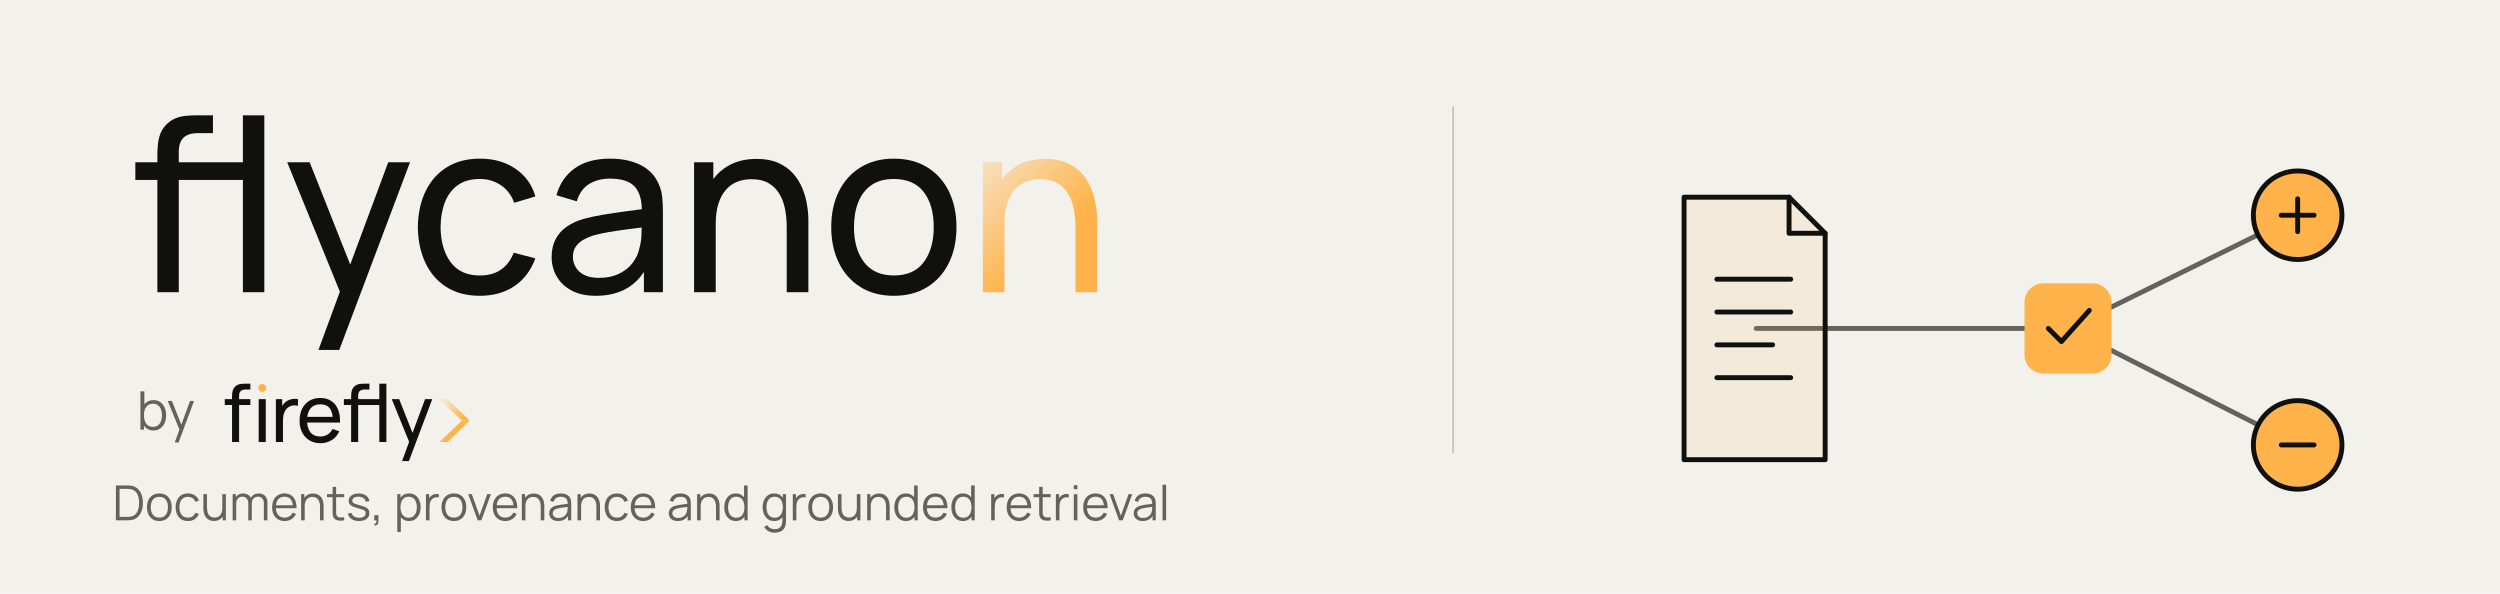
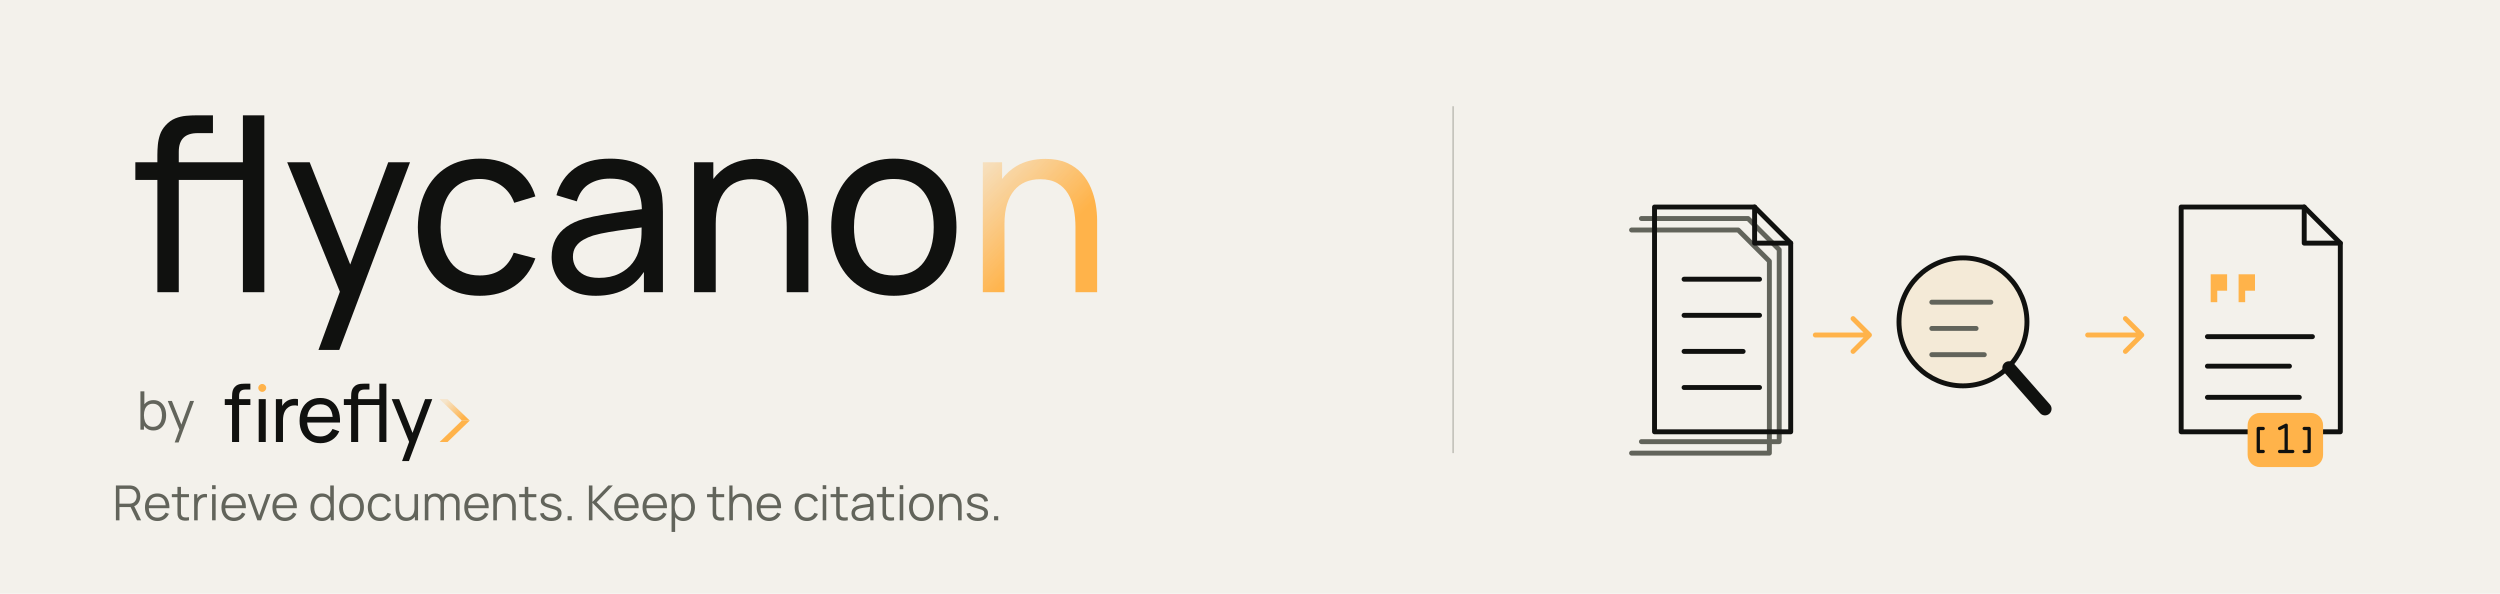
<svg xmlns="http://www.w3.org/2000/svg" width="1600" height="380" viewBox="0 0 1600 380" role="img">
  <rect width="1600" height="380" fill="#f3f1eb" />
  <svg x="60" y="44" width="680" height="266.2" viewBox="0 0 618.18 242">
    <g fill="#10110f" transform="translate(20 130) scale(0.07 -0.07)">
      <g transform="translate(0 0)">
        <path d="M243 0L243 933L60 933L60 1080L243 1080L243 1139Q243 1181 247 1224.5Q251 1268 265 1309.5Q279 1351 311 1386Q348 1427 392 1444.5Q436 1462 481.5 1466Q527 1470 568 1470L705 1470L705 1322L578 1322Q499 1322 460 1283.5Q421 1245 421 1167L421 1080L954 1080L954 1470L1132 1470L1132 0L954 0L954 933L421 933L421 0Z" />
      </g>
      <g transform="translate(1292 0)">
        <path d="M290 -480L468 4L30 1080L217 1080L554 230L870 1080L1051 1080L463 -480Z" />
      </g>
      <g transform="translate(2328 0)">
        <path d="M595 -30Q431 -30 316.5 43.5Q202 117 142 246Q82 375 80 540Q82 709 143.5 837.5Q205 966 320 1038Q435 1110 597 1110Q768 1110 891.5 1026Q1015 942 1057 796L881 743Q847 837 770.5 889Q694 941 595 941Q484 941 412 889.5Q340 838 305 747.5Q270 657 269 540Q271 360 352.5 249.5Q434 139 595 139Q701 139 771 187.5Q841 236 877 328L1057 281Q1001 130 882 50Q763 -30 595 -30Z" />
      </g>
      <g transform="translate(3440 0)">
        <path d="M447 -30Q326 -30 244.5 14.5Q163 59 121.5 132Q80 205 80 292Q80 377 112.5 439.5Q145 502 204 543.5Q263 585 345 609Q422 630 517.5 645.5Q613 661 711 674Q773 682 830 690Q827 813 773 875Q712 944 564 944Q466 944 392.5 899.5Q319 855 289 755L120 806Q159 948 271 1029Q383 1110 566 1110Q713 1110 818.5 1057.5Q924 1005 970 899Q993 849 999 790.5Q1005 732 1005 668L1005 0L847 0L847 168Q793 86 714 37Q604 -30 447 -30ZM474 119Q570 119 640.5 153.5Q711 188 754 244.5Q797 301 810 368Q825 418 827 480Q827 513 828 538Q773 531 719 524Q635 513 560 500.5Q485 488 425 471Q381 457 342.5 435Q304 413 280.5 378.5Q257 344 257 293Q257 249 279.5 209Q302 169 349.5 144Q397 119 474 119Z" />
      </g>
      <g transform="translate(4565 0)">
        <path d="M909 0L909 541Q909 618 895.5 689Q882 760 848.5 816.5Q815 873 758.5 906Q702 939 616 939Q549 939 494.5 916.5Q440 894 401 848Q362 802 340.5 732.5Q319 663 319 569L319 0L139 0L139 1080L299 1080L299 941Q348 1006 418 1048Q520 1108 659 1108Q764 1108 838 1075Q912 1042 961 987.5Q1010 933 1038 865.5Q1066 798 1077.5 728.5Q1089 659 1089 597L1089 0Z" />
      </g>
      <g transform="translate(5764 0)">
        <path d="M600 -30Q439 -30 322.5 43Q206 116 143 245Q80 374 80 541Q80 711 144 839Q208 967 325 1038.5Q442 1110 600 1110Q762 1110 879 1037.5Q996 965 1058.5 836.5Q1121 708 1121 541Q1121 372 1058 243.5Q995 115 878 42.5Q761 -30 600 -30ZM600 139Q768 139 850 251Q932 363 932 541Q932 724 849 832.5Q766 941 600 941Q487 941 414 890Q341 839 305 749Q269 659 269 541Q269 359 353 249Q437 139 600 139Z" />
      </g>
      <g transform="translate(6965 0)">
        <defs>
          <linearGradient id="terminal-flycanon" gradientUnits="userSpaceOnUse" x1="30" y1="1080" x2="860" y2="230">
            <stop offset="0" stop-color="#ffb34a" stop-opacity="0.2" />
            <stop offset="0.8" stop-color="#ffb34a" stop-opacity="1" />
          </linearGradient>
        </defs>
        <path d="M909 0L909 541Q909 618 895.5 689Q882 760 848.5 816.5Q815 873 758.5 906Q702 939 616 939Q549 939 494.5 916.5Q440 894 401 848Q362 802 340.5 732.5Q319 663 319 569L319 0L139 0L139 1080L299 1080L299 941Q348 1006 418 1048Q520 1108 659 1108Q764 1108 838 1075Q912 1042 961 987.5Q1010 933 1038 865.5Q1066 798 1077.5 728.5Q1089 659 1089 597L1089 0Z" fill="url(#terminal-flycanon)" data-product-terminal="trail-n" />
      </g>
    </g>
    <g fill="#62645b" transform="translate(25 210) scale(0.0155 -0.0155)">
      <path d="M625 -30Q476 -30 373 46Q314 89 271 150L271 0L139 0L139 1440L287 1440L287 953Q325 1001 375 1036Q479 1110 631 1110Q779 1110 885 1035Q991 960 1047.5 831Q1104 702 1104 541Q1104 379 1047 250Q990 121 883 45.5Q776 -30 625 -30ZM610 107Q723 107 798 164Q873 221 910.5 319.5Q948 418 948 541Q948 663 911 761Q874 859 798.5 916Q723 973 607 973Q494 973 419.5 918Q345 863 308 765.5Q271 668 271 541Q271 416 308 317.5Q345 219 420 163Q495 107 610 107Z" transform="translate(0 0)" />
      <path d="M294 -480L472 3L33 1080L189 1080L544 192L871 1080L1021 1080L441 -480Z" transform="translate(1131 0)" />
    </g>
    <svg x="76" y="183" width="143" height="45.48" viewBox="5 -148 619.4 197">
      <defs>
        <linearGradient id="firefly-trail" gradientUnits="userSpaceOnUse" x1="567.4" y1="-108" x2="623.4" y2="-54">
          <stop offset="0" stop-color="#ffb34a" stop-opacity="0.2" />
          <stop offset="0.8" stop-color="#ffb34a" stop-opacity="1" />
        </linearGradient>
      </defs>
      <path d="M24.3 0L24.3 -93.3L6 -93.3L6 -108L24.3 -108L24.3 -113.9Q24.3 -118.1 24.7 -122.45Q25.1 -126.8 26.5 -130.95Q27.9 -135.1 31.1 -138.6Q34.8 -142.7 39.2 -144.45Q43.6 -146.2 48.15 -146.6Q52.7 -147 56.8 -147L70.5 -147L70.5 -132.2L57.8 -132.2Q49.9 -132.2 46 -128.35Q42.1 -124.5 42.1 -116.7L42.1 -108L70.5 -108L70.5 -93.3L42.1 -93.3L42.1 0ZM91.5 0L91.5 -108L109.3 -108L109.3 0ZM134.8 0L134.8 -108L150.7 -108L150.7 -90.8Q151.8 -92.7 153.1 -94.5Q156.1 -98.7 159.9 -101.4Q164.1 -104.8 169.4 -106.6Q174.7 -108.4 180.2 -108.75Q185.7 -109.1 190.5 -108L190.5 -91.3Q184.9 -92.8 178.2 -92.1Q171.5 -91.4 165.8 -87.2Q160.6 -83.5 157.75 -78.2Q154.9 -72.9 153.8 -66.75Q152.7 -60.6 152.7 -54.2L152.7 0ZM247.3 3Q231.4 3 219.55 -4.05Q207.7 -11.1 201.1 -23.75Q194.5 -36.4 194.5 -53.3Q194.5 -71 201 -83.95Q207.5 -96.9 219.15 -103.95Q230.8 -111 246.5 -111Q262.8 -111 274.25 -103.5Q285.7 -96 291.45 -82.1Q297.2 -68.2 296.4 -49L213.6 -49Q214.6 -33.5 222 -24.4Q230.6 -13.9 246.5 -13.9Q257.2 -13.9 265.1 -18.8Q273 -23.7 277.5 -32.9L294.6 -27Q288.3 -12.7 275.65 -4.85Q263 3 247.3 3ZM277.9 -63.3Q276.5 -77.4 270.3 -85.2Q262.5 -95 247.1 -95Q230.6 -95 222 -84.4Q215.5 -76.4 213.9 -63.3ZM324.4 0L324.4 -93.3L306.1 -93.3L306.1 -108L324.4 -108L324.4 -113.9Q324.4 -118.1 324.8 -122.45Q325.2 -126.8 326.6 -130.95Q328 -135.1 331.2 -138.6Q334.9 -142.7 339.3 -144.45Q343.7 -146.2 348.25 -146.6Q352.8 -147 356.9 -147L370.6 -147L370.6 -132.2L357.9 -132.2Q350 -132.2 346.1 -128.35Q342.2 -124.5 342.2 -116.7L342.2 -108L395.5 -108L395.5 -147L413.3 -147L413.3 0L395.5 0L395.5 -93.3L342.2 -93.3L342.2 0ZM452.8 48L470.6 -0.4L426.8 -108L445.5 -108L479.2 -23L510.8 -108L528.9 -108L470.1 48Z" fill="#10110f" />
      <circle cx="100.4" cy="-136.3" r="9.97" fill="#ffb34a" />
      <path d="M567.4 -108L623.4 -54L603.4 -54L547.4 -108Z" fill="url(#firefly-trail)" />
      <path d="M623.4 -54L567.4 0L547.4 0L603.4 -54Z" fill="#ffb34a" />
    </svg>
  </svg>
  <g fill="#62645b" transform="translate(72 333) scale(0.0155 -0.0155)">
-     <path d="M140 0L140 1440L577 1440Q600 1440 655.5 1439Q711 1438 762 1431Q926 1408 1036 1309Q1146 1210 1201 1057Q1256 904 1256 720Q1256 536 1201 383Q1146 230 1036 131Q926 32 762 9Q712 3 655 1.5Q598 0 577 0ZM292 141L577 141Q618 141 665.5 143.5Q713 146 747 153Q873 175 950.5 255Q1028 335 1064 455.5Q1100 576 1100 720Q1100 865 1064 986Q1028 1107 950 1186Q872 1265 747 1287Q713 1294 664.5 1296.5Q616 1299 577 1299L292 1299Z" transform="translate(0 0)" />
-     <path d="M591 -30Q430 -30 316 43Q202 116 141 245Q80 374 80 541Q80 711 142 839Q204 967 318.5 1038.5Q433 1110 591 1110Q753 1110 867.5 1037.5Q982 965 1042.5 836.5Q1103 708 1103 541Q1103 371 1042 242.5Q981 114 866 42Q751 -30 591 -30ZM591 111Q771 111 859 230.5Q947 350 947 541Q947 737 858.5 853Q770 969 591 969Q470 969 391.5 914.5Q313 860 274.5 763.5Q236 667 236 541Q236 346 326 228.5Q416 111 591 111Z" transform="translate(1343 0)" />
-     <path d="M588 -30Q425 -30 312 43Q199 116 140.5 244.5Q82 373 80 540Q82 710 142 838.5Q202 967 315 1038.5Q428 1110 589 1110Q753 1110 874.5 1030Q996 950 1041 811L897 765Q859 862 776.5 915.5Q694 969 588 969Q469 969 391 914.5Q313 860 275 763Q237 666 236 540Q238 346 326 228.5Q414 111 588 111Q698 111 775.5 161.5Q853 212 893 309L1041 265Q981 121 865 45.5Q749 -30 588 -30Z" transform="translate(2526 0)" />
-     <path d="M553 -27Q456 -27 383.5 3Q311 33 260.5 84Q210 135 179 200.5Q148 266 134 339.5Q120 413 120 486L120 1080L268 1080L268 529Q268 440 285 364Q302 288 339.5 231.5Q377 175 436.5 144Q496 113 581 113Q659 113 718.5 140Q778 167 818.5 217.5Q859 268 880 340.5Q901 413 901 504L901 1080L1048 1080L1048 0L916 0L916 150Q864 75 787 31Q685 -27 553 -27Z" transform="translate(3633 0)" />
-     <path d="M1428 0L1429 709Q1429 834 1359.5 905.5Q1290 977 1183 977Q1122 977 1064 949Q1006 921 968.5 859Q931 797 931 697L931 697L930 0L785 0L786 699Q786 828 717.5 902.5Q649 977 537 977Q425 977 356 900.5Q287 824 287 697L287 0L139 0L139 1080L271 1080L271 966Q315 1024 382 1062Q467 1109 575 1109Q678 1109 758.5 1065Q839 1021 885 937Q888 932 890 927Q939 1012 1024 1061Q1109 1109 1217 1109Q1380 1109 1478 1008.5Q1576 908 1576 737L1575 0Z" transform="translate(4821 0)" />
-     <path d="M597 -30Q439 -30 323.5 40Q208 110 144 237Q80 364 80 535Q80 712 143 841Q206 970 320.5 1040Q435 1110 591 1110Q751 1110 864 1036.5Q977 963 1035 826Q1093 689 1088 499L237 499Q246 324 329 224Q421 111 591 111Q707 111 793.5 164.5Q880 218 930 319L1067 266Q1003 125 878.5 47.5Q754 -30 597 -30ZM934 622Q919 780 848 868Q761 975 595 975Q421 975 329 862Q255 772 240 622Z" transform="translate(6510 0)" />
-     <path d="M920 0L920 551Q920 641 903 716.5Q886 792 848.5 848.5Q811 905 751.5 936Q692 967 607 967Q529 967 469.5 940Q410 913 369.5 862.5Q329 812 308 740Q287 668 287 576L287 0L139 0L139 1080L272 1080L272 930Q324 1005 401 1049Q503 1107 635 1107Q732 1107 804.5 1077Q877 1047 927.5 996Q978 945 1009 879.5Q1040 814 1054 740.5Q1068 667 1068 594L1068 0Z" transform="translate(7649 0)" />
-     <path d="M728 0Q637 -19 548.5 -15Q460 -11 390.5 23Q321 57 285 129Q256 189 253.5 250.5Q251 312 251 391L251 954L20 954L20 1080L251 1080L251 1380L397 1380L397 1080L728 1080L728 954L397 954L397 397Q397 329 398.5 283.5Q400 238 419 203Q455 136 533.5 123Q612 110 728 129Z" transform="translate(8837 0)" />
-     <path d="M543 -29Q353 -29 230.5 53Q108 135 80 281L230 306Q254 214 339.5 159.5Q425 105 551 105Q674 105 745 156.5Q816 208 816 297Q816 347 793.5 378.5Q771 410 702 437Q633 464 496 501Q349 541 266 581Q183 621 148 673.5Q113 726 113 802Q113 894 165 963.5Q217 1033 309 1071.5Q401 1110 523 1110Q645 1110 741.5 1070.5Q838 1031 897 960Q956 889 967 795L817 768Q802 863 722.5 918.5Q643 974 521 976Q406 979 334 932.5Q262 886 262 809Q262 766 288 735.5Q314 705 382.5 678Q451 651 578 619Q727 581 812 539Q897 497 933 440Q969 383 969 299Q969 146 855.5 58.5Q742 -29 543 -29Z" transform="translate(9638 0)" />
-     <path d="M120 -209L129 -136Q169 -139 187 -120Q205 -101 209 -69Q213 -37 211 0L120 0L120 211L291 211L291 -40Q291 -132 244.5 -178Q198 -224 120 -209Z" transform="translate(10688 0)" />
-     <path d="" transform="translate(11219 0)" />
-     <path d="M625 -30Q476 -30 373 46Q324 81 287 129L287 -480L139 -480L139 1080L271 1080L271 931Q314 993 375 1036Q479 1110 631 1110Q779 1110 885 1035Q991 960 1047.5 831Q1104 702 1104 541Q1104 379 1047 250Q990 121 883 45.5Q776 -30 625 -30ZM610 107Q723 107 798 164Q873 221 910.5 319.5Q948 418 948 541Q948 663 911 761Q874 859 798.5 916Q723 973 607 973Q494 973 419.5 918Q345 863 308 765.5Q271 668 271 541Q271 416 308 317.5Q345 219 420 163Q495 107 610 107Z" transform="translate(11619 0)" />
-     <path d="M140 0L140 1080L272 1080L272 910Q282 927 293 943Q322 983 356 1009Q398 1046 454 1065.5Q510 1085 567 1088.5Q624 1092 671 1080L671 942Q612 957 542 949Q472 941 413 893Q359 851 332 792.5Q305 734 296 668.5Q287 603 287 539L287 0Z" transform="translate(12803 0)" />
-     <path d="M591 -30Q430 -30 316 43Q202 116 141 245Q80 374 80 541Q80 711 142 839Q204 967 318.5 1038.5Q433 1110 591 1110Q753 1110 867.5 1037.5Q982 965 1042.5 836.5Q1103 708 1103 541Q1103 371 1042 242.5Q981 114 866 42Q751 -30 591 -30ZM591 111Q771 111 859 230.5Q947 350 947 541Q947 737 858.5 853Q770 969 591 969Q470 969 391.5 914.5Q313 860 274.5 763.5Q236 667 236 541Q236 346 326 228.5Q416 111 591 111Z" transform="translate(13504 0)" />
-     <path d="M432 0L40 1080L189 1080L508 192L825 1080L976 1080L584 0Z" transform="translate(14647 0)" />
-     <path d="M597 -30Q439 -30 323.5 40Q208 110 144 237Q80 364 80 535Q80 712 143 841Q206 970 320.5 1040Q435 1110 591 1110Q751 1110 864 1036.5Q977 963 1035 826Q1093 689 1088 499L237 499Q246 324 329 224Q421 111 591 111Q707 111 793.5 164.5Q880 218 930 319L1067 266Q1003 125 878.5 47.5Q754 -30 597 -30ZM934 622Q919 780 848 868Q761 975 595 975Q421 975 329 862Q255 772 240 622Z" transform="translate(15623 0)" />
-     <path d="M920 0L920 551Q920 641 903 716.5Q886 792 848.5 848.5Q811 905 751.5 936Q692 967 607 967Q529 967 469.5 940Q410 913 369.5 862.5Q329 812 308 740Q287 668 287 576L287 0L139 0L139 1080L272 1080L272 930Q324 1005 401 1049Q503 1107 635 1107Q732 1107 804.5 1077Q877 1047 927.5 996Q978 945 1009 879.5Q1040 814 1054 740.5Q1068 667 1068 594L1068 0Z" transform="translate(16762 0)" />
-     <path d="M449 -30Q327 -30 244.5 14Q162 58 121 131Q80 204 80 290Q80 378 115.5 440.5Q151 503 212.5 543Q274 583 355 604Q437 624 536.5 639.5Q636 655 732 667Q794 674 847 681Q845 823 785 894Q720 971 559 971Q448 971 371.5 921Q295 871 264 763L121 805Q158 950 270 1030Q382 1110 561 1110Q709 1110 812.5 1054.5Q916 999 959 894Q979 847 985 789Q991 731 991 671L991 0L860 0L860 178Q809 94 727 43Q611 -30 449 -30ZM466 97Q569 97 646 134Q723 171 770 235.5Q817 300 831 381Q843 433 844 496Q845 529 845 553Q794 546 739 540Q651 530 566.5 517Q482 504 414 486Q368 473 325 449.5Q282 426 254.5 387Q227 348 227 290Q227 243 250.5 199Q274 155 326.5 126Q379 97 466 97Z" transform="translate(17950 0)" />
-     <path d="M920 0L920 551Q920 641 903 716.5Q886 792 848.5 848.5Q811 905 751.5 936Q692 967 607 967Q529 967 469.5 940Q410 913 369.5 862.5Q329 812 308 740Q287 668 287 576L287 0L139 0L139 1080L272 1080L272 930Q324 1005 401 1049Q503 1107 635 1107Q732 1107 804.5 1077Q877 1047 927.5 996Q978 945 1009 879.5Q1040 814 1054 740.5Q1068 667 1068 594L1068 0Z" transform="translate(19061 0)" />
-     <path d="M588 -30Q425 -30 312 43Q199 116 140.5 244.5Q82 373 80 540Q82 710 142 838.5Q202 967 315 1038.5Q428 1110 589 1110Q753 1110 874.5 1030Q996 950 1041 811L897 765Q859 862 776.5 915.5Q694 969 588 969Q469 969 391 914.5Q313 860 275 763Q237 666 236 540Q238 346 326 228.5Q414 111 588 111Q698 111 775.5 161.5Q853 212 893 309L1041 265Q981 121 865 45.5Q749 -30 588 -30Z" transform="translate(20242 0)" />
-     <path d="M597 -30Q439 -30 323.5 40Q208 110 144 237Q80 364 80 535Q80 712 143 841Q206 970 320.5 1040Q435 1110 591 1110Q751 1110 864 1036.5Q977 963 1035 826Q1093 689 1088 499L237 499Q246 324 329 224Q421 111 591 111Q707 111 793.5 164.5Q880 218 930 319L1067 266Q1003 125 878.5 47.5Q754 -30 597 -30ZM934 622Q919 780 848 868Q761 975 595 975Q421 975 329 862Q255 772 240 622Z" transform="translate(21319 0)" />
-     <path d="" transform="translate(22488 0)" />
-     <path d="M449 -30Q327 -30 244.5 14Q162 58 121 131Q80 204 80 290Q80 378 115.5 440.5Q151 503 212.5 543Q274 583 355 604Q437 624 536.5 639.5Q636 655 732 667Q794 674 847 681Q845 823 785 894Q720 971 559 971Q448 971 371.5 921Q295 871 264 763L121 805Q158 950 270 1030Q382 1110 561 1110Q709 1110 812.5 1054.5Q916 999 959 894Q979 847 985 789Q991 731 991 671L991 0L860 0L860 178Q809 94 727 43Q611 -30 449 -30ZM466 97Q569 97 646 134Q723 171 770 235.5Q817 300 831 381Q843 433 844 496Q845 529 845 553Q794 546 739 540Q651 530 566.5 517Q482 504 414 486Q368 473 325 449.5Q282 426 254.5 387Q227 348 227 290Q227 243 250.5 199Q274 155 326.5 126Q379 97 466 97Z" transform="translate(22888 0)" />
-     <path d="M920 0L920 551Q920 641 903 716.5Q886 792 848.5 848.5Q811 905 751.5 936Q692 967 607 967Q529 967 469.5 940Q410 913 369.5 862.5Q329 812 308 740Q287 668 287 576L287 0L139 0L139 1080L272 1080L272 930Q324 1005 401 1049Q503 1107 635 1107Q732 1107 804.5 1077Q877 1047 927.5 996Q978 945 1009 879.5Q1040 814 1054 740.5Q1068 667 1068 594L1068 0Z" transform="translate(23999 0)" />
-     <path d="M559 -30Q408 -30 301 45.5Q194 121 137 250Q80 379 80 541Q80 702 136.5 831Q193 960 299 1035Q405 1110 553 1110Q705 1110 809 1036Q859 1001 897 953L897 1440L1045 1440L1045 0L913 0L913 150Q870 89 811 46Q708 -30 559 -30ZM574 107Q689 107 764 163Q839 219 876 317.5Q913 416 913 541Q913 668 876 765.5Q839 863 764.5 918Q690 973 577 973Q461 973 385 916Q309 859 272.5 761Q236 663 236 541Q236 418 273.5 319.5Q311 221 386 164Q461 107 574 107Z" transform="translate(25180 0)" />
-     <path d="" transform="translate(26365 0)" />
-     <path d="M569 -510Q486 -510 405.5 -485.5Q325 -461 257 -408.5Q189 -356 143 -272L276 -198Q321 -288 402.5 -327.5Q484 -367 569 -367Q686 -367 758.5 -323.5Q831 -280 864 -195Q897 -110 896 17L896 127Q859 81 811 46Q708 -30 559 -30Q408 -30 301 45.5Q194 121 137 250Q80 379 80 541Q80 702 136.5 831Q193 960 299 1035Q405 1110 553 1110Q705 1110 809 1036Q870 993 913 931L913 1080L1044 1080L1044 15Q1044 -31 1041.5 -73.5Q1039 -116 1032 -157Q1013 -278 953.5 -356Q894 -434 797.5 -472Q701 -510 569 -510ZM574 107Q689 107 764 163Q839 219 876 317.5Q913 416 913 541Q913 668 876 765.5Q839 863 764.5 918Q690 973 577 973Q461 973 385 916Q309 859 272.5 761Q236 663 236 541Q236 418 273.5 319.5Q311 221 386 164Q461 107 574 107Z" transform="translate(26765 0)" />
-     <path d="M140 0L140 1080L272 1080L272 910Q282 927 293 943Q322 983 356 1009Q398 1046 454 1065.5Q510 1085 567 1088.5Q624 1092 671 1080L671 942Q612 957 542 949Q472 941 413 893Q359 851 332 792.5Q305 734 296 668.5Q287 603 287 539L287 0Z" transform="translate(27949 0)" />
-     <path d="M591 -30Q430 -30 316 43Q202 116 141 245Q80 374 80 541Q80 711 142 839Q204 967 318.5 1038.5Q433 1110 591 1110Q753 1110 867.5 1037.5Q982 965 1042.5 836.5Q1103 708 1103 541Q1103 371 1042 242.5Q981 114 866 42Q751 -30 591 -30ZM591 111Q771 111 859 230.5Q947 350 947 541Q947 737 858.5 853Q770 969 591 969Q470 969 391.5 914.5Q313 860 274.5 763.5Q236 667 236 541Q236 346 326 228.5Q416 111 591 111Z" transform="translate(28650 0)" />
-     <path d="M553 -27Q456 -27 383.5 3Q311 33 260.5 84Q210 135 179 200.5Q148 266 134 339.5Q120 413 120 486L120 1080L268 1080L268 529Q268 440 285 364Q302 288 339.5 231.5Q377 175 436.5 144Q496 113 581 113Q659 113 718.5 140Q778 167 818.5 217.5Q859 268 880 340.5Q901 413 901 504L901 1080L1048 1080L1048 0L916 0L916 150Q864 75 787 31Q685 -27 553 -27Z" transform="translate(29833 0)" />
-     <path d="M920 0L920 551Q920 641 903 716.5Q886 792 848.5 848.5Q811 905 751.5 936Q692 967 607 967Q529 967 469.5 940Q410 913 369.5 862.5Q329 812 308 740Q287 668 287 576L287 0L139 0L139 1080L272 1080L272 930Q324 1005 401 1049Q503 1107 635 1107Q732 1107 804.5 1077Q877 1047 927.5 996Q978 945 1009 879.5Q1040 814 1054 740.5Q1068 667 1068 594L1068 0Z" transform="translate(31021 0)" />
-     <path d="M559 -30Q408 -30 301 45.5Q194 121 137 250Q80 379 80 541Q80 702 136.5 831Q193 960 299 1035Q405 1110 553 1110Q705 1110 809 1036Q859 1001 897 953L897 1440L1045 1440L1045 0L913 0L913 150Q870 89 811 46Q708 -30 559 -30ZM574 107Q689 107 764 163Q839 219 876 317.5Q913 416 913 541Q913 668 876 765.5Q839 863 764.5 918Q690 973 577 973Q461 973 385 916Q309 859 272.5 761Q236 663 236 541Q236 418 273.5 319.5Q311 221 386 164Q461 107 574 107Z" transform="translate(32202 0)" />
-     <path d="M597 -30Q439 -30 323.5 40Q208 110 144 237Q80 364 80 535Q80 712 143 841Q206 970 320.5 1040Q435 1110 591 1110Q751 1110 864 1036.5Q977 963 1035 826Q1093 689 1088 499L237 499Q246 324 329 224Q421 111 591 111Q707 111 793.5 164.5Q880 218 930 319L1067 266Q1003 125 878.5 47.5Q754 -30 597 -30ZM934 622Q919 780 848 868Q761 975 595 975Q421 975 329 862Q255 772 240 622Z" transform="translate(33387 0)" />
-     <path d="M559 -30Q408 -30 301 45.5Q194 121 137 250Q80 379 80 541Q80 702 136.5 831Q193 960 299 1035Q405 1110 553 1110Q705 1110 809 1036Q859 1001 897 953L897 1440L1045 1440L1045 0L913 0L913 150Q870 89 811 46Q708 -30 559 -30ZM574 107Q689 107 764 163Q839 219 876 317.5Q913 416 913 541Q913 668 876 765.5Q839 863 764.5 918Q690 973 577 973Q461 973 385 916Q309 859 272.5 761Q236 663 236 541Q236 418 273.5 319.5Q311 221 386 164Q461 107 574 107Z" transform="translate(34556 0)" />
-     <path d="" transform="translate(35741 0)" />
-     <path d="M140 0L140 1080L272 1080L272 910Q282 927 293 943Q322 983 356 1009Q398 1046 454 1065.5Q510 1085 567 1088.5Q624 1092 671 1080L671 942Q612 957 542 949Q472 941 413 893Q359 851 332 792.5Q305 734 296 668.5Q287 603 287 539L287 0Z" transform="translate(36141 0)" />
-     <path d="M597 -30Q439 -30 323.5 40Q208 110 144 237Q80 364 80 535Q80 712 143 841Q206 970 320.5 1040Q435 1110 591 1110Q751 1110 864 1036.5Q977 963 1035 826Q1093 689 1088 499L237 499Q246 324 329 224Q421 111 591 111Q707 111 793.5 164.5Q880 218 930 319L1067 266Q1003 125 878.5 47.5Q754 -30 597 -30ZM934 622Q919 780 848 868Q761 975 595 975Q421 975 329 862Q255 772 240 622Z" transform="translate(36842 0)" />
-     <path d="M728 0Q637 -19 548.5 -15Q460 -11 390.5 23Q321 57 285 129Q256 189 253.5 250.5Q251 312 251 391L251 954L20 954L20 1080L251 1080L251 1380L397 1380L397 1080L728 1080L728 954L397 954L397 397Q397 329 398.5 283.5Q400 238 419 203Q455 136 533.5 123Q612 110 728 129Z" transform="translate(38011 0)" />
-     <path d="M140 0L140 1080L272 1080L272 910Q282 927 293 943Q322 983 356 1009Q398 1046 454 1065.5Q510 1085 567 1088.5Q624 1092 671 1080L671 942Q612 957 542 949Q472 941 413 893Q359 851 332 792.5Q305 734 296 668.5Q287 603 287 539L287 0Z" transform="translate(38812 0)" />
-     <path d="M160 1285L160 1450L307 1450L307 1285ZM160 0L160 1080L307 1080L307 0Z" transform="translate(39533 0)" />
-     <path d="M597 -30Q439 -30 323.5 40Q208 110 144 237Q80 364 80 535Q80 712 143 841Q206 970 320.5 1040Q435 1110 591 1110Q751 1110 864 1036.5Q977 963 1035 826Q1093 689 1088 499L237 499Q246 324 329 224Q421 111 591 111Q707 111 793.5 164.5Q880 218 930 319L1067 266Q1003 125 878.5 47.5Q754 -30 597 -30ZM934 622Q919 780 848 868Q761 975 595 975Q421 975 329 862Q255 772 240 622Z" transform="translate(40000 0)" />
-     <path d="M432 0L40 1080L189 1080L508 192L825 1080L976 1080L584 0Z" transform="translate(41129 0)" />
-     <path d="M449 -30Q327 -30 244.5 14Q162 58 121 131Q80 204 80 290Q80 378 115.5 440.5Q151 503 212.5 543Q274 583 355 604Q437 624 536.5 639.5Q636 655 732 667Q794 674 847 681Q845 823 785 894Q720 971 559 971Q448 971 371.5 921Q295 871 264 763L121 805Q158 950 270 1030Q382 1110 561 1110Q709 1110 812.5 1054.5Q916 999 959 894Q979 847 985 789Q991 731 991 671L991 0L860 0L860 178Q809 94 727 43Q611 -30 449 -30ZM466 97Q569 97 646 134Q723 171 770 235.5Q817 300 831 381Q843 433 844 496Q845 529 845 553Q794 546 739 540Q651 530 566.5 517Q482 504 414 486Q368 473 325 449.5Q282 426 254.5 387Q227 348 227 290Q227 243 250.5 199Q274 155 326.5 126Q379 97 466 97Z" transform="translate(42085 0)" />
-     <path d="M160 0L160 1470L307 1470L307 0Z" transform="translate(43196 0)" />
+     <path d="M140 0L140 1440L696 1440Q717 1440 743.5 1438.5Q770 1437 797 1432Q910 1415 988.5 1353.5Q1067 1292 1107.5 1199Q1148 1106 1148 993Q1148 830 1062 710Q999 622 897 582L1181 0L1012 0L747 547L287 547L287 0ZM287 687L692 687Q710 687 734 689Q758 691 781 696Q855 712 902.5 757Q950 802 973.5 864Q997 926 997 993Q997 1060 973.5 1122.5Q950 1185 902.5 1230Q855 1275 781 1291Q758 1296 734 1297.5Q710 1299 692 1299L287 1299Z" transform="translate(0 0)" />
+     <path d="M597 -30Q439 -30 323.5 40Q208 110 144 237Q80 364 80 535Q80 712 143 841Q206 970 320.5 1040Q435 1110 591 1110Q751 1110 864 1036.5Q977 963 1035 826Q1093 689 1088 499L237 499Q246 324 329 224Q421 111 591 111Q707 111 793.5 164.5Q880 218 930 319L1067 266Q1003 125 878.5 47.5Q754 -30 597 -30ZM934 622Q919 780 848 868Q761 975 595 975Q421 975 329 862Q255 772 240 622Z" transform="translate(1261 0)" />
+     <path d="M728 0Q637 -19 548.5 -15Q460 -11 390.5 23Q321 57 285 129Q256 189 253.5 250.5Q251 312 251 391L251 954L20 954L20 1080L251 1080L251 1380L397 1380L397 1080L728 1080L728 954L397 954L397 397Q397 329 398.5 283.5Q400 238 419 203Q455 136 533.5 123Q612 110 728 129Z" transform="translate(2430 0)" />
+     <path d="M140 0L140 1080L272 1080L272 910Q282 927 293 943Q322 983 356 1009Q398 1046 454 1065.5Q510 1085 567 1088.5Q624 1092 671 1080L671 942Q612 957 542 949Q472 941 413 893Q359 851 332 792.5Q305 734 296 668.5Q287 603 287 539L287 0Z" transform="translate(3231 0)" />
+     <path d="M160 1285L160 1450L307 1450L307 1285ZM160 0L160 1080L307 1080L307 0Z" transform="translate(3952 0)" />
+     <path d="M597 -30Q439 -30 323.5 40Q208 110 144 237Q80 364 80 535Q80 712 143 841Q206 970 320.5 1040Q435 1110 591 1110Q751 1110 864 1036.5Q977 963 1035 826Q1093 689 1088 499L237 499Q246 324 329 224Q421 111 591 111Q707 111 793.5 164.5Q880 218 930 319L1067 266Q1003 125 878.5 47.5Q754 -30 597 -30ZM934 622Q919 780 848 868Q761 975 595 975Q421 975 329 862Q255 772 240 622Z" transform="translate(4419 0)" />
+     <path d="M432 0L40 1080L189 1080L508 192L825 1080L976 1080L584 0Z" transform="translate(5548 0)" />
+     <path d="M597 -30Q439 -30 323.5 40Q208 110 144 237Q80 364 80 535Q80 712 143 841Q206 970 320.5 1040Q435 1110 591 1110Q751 1110 864 1036.5Q977 963 1035 826Q1093 689 1088 499L237 499Q246 324 329 224Q421 111 591 111Q707 111 793.5 164.5Q880 218 930 319L1067 266Q1003 125 878.5 47.5Q754 -30 597 -30ZM934 622Q919 780 848 868Q761 975 595 975Q421 975 329 862Q255 772 240 622Z" transform="translate(6524 0)" />
+     <path d="" transform="translate(7693 0)" />
+     <path d="M559 -30Q408 -30 301 45.5Q194 121 137 250Q80 379 80 541Q80 702 136.5 831Q193 960 299 1035Q405 1110 553 1110Q705 1110 809 1036Q859 1001 897 953L897 1440L1045 1440L1045 0L913 0L913 150Q870 89 811 46Q708 -30 559 -30ZM574 107Q689 107 764 163Q839 219 876 317.5Q913 416 913 541Q913 668 876 765.5Q839 863 764.5 918Q690 973 577 973Q461 973 385 916Q309 859 272.5 761Q236 663 236 541Q236 418 273.5 319.5Q311 221 386 164Q461 107 574 107Z" transform="translate(8093 0)" />
+     <path d="M591 -30Q430 -30 316 43Q202 116 141 245Q80 374 80 541Q80 711 142 839Q204 967 318.5 1038.5Q433 1110 591 1110Q753 1110 867.5 1037.5Q982 965 1042.5 836.5Q1103 708 1103 541Q1103 371 1042 242.5Q981 114 866 42Q751 -30 591 -30ZM591 111Q771 111 859 230.5Q947 350 947 541Q947 737 858.5 853Q770 969 591 969Q470 969 391.5 914.5Q313 860 274.5 763.5Q236 667 236 541Q236 346 326 228.5Q416 111 591 111Z" transform="translate(9278 0)" />
+     <path d="M588 -30Q425 -30 312 43Q199 116 140.5 244.5Q82 373 80 540Q82 710 142 838.5Q202 967 315 1038.5Q428 1110 589 1110Q753 1110 874.5 1030Q996 950 1041 811L897 765Q859 862 776.5 915.5Q694 969 588 969Q469 969 391 914.5Q313 860 275 763Q237 666 236 540Q238 346 326 228.5Q414 111 588 111Q698 111 775.5 161.5Q853 212 893 309L1041 265Q981 121 865 45.5Q749 -30 588 -30Z" transform="translate(10461 0)" />
+     <path d="M553 -27Q456 -27 383.5 3Q311 33 260.5 84Q210 135 179 200.5Q148 266 134 339.5Q120 413 120 486L120 1080L268 1080L268 529Q268 440 285 364Q302 288 339.5 231.5Q377 175 436.5 144Q496 113 581 113Q659 113 718.5 140Q778 167 818.5 217.5Q859 268 880 340.5Q901 413 901 504L901 1080L1048 1080L1048 0L916 0L916 150Q864 75 787 31Q685 -27 553 -27Z" transform="translate(11568 0)" />
+     <path d="M1428 0L1429 709Q1429 834 1359.5 905.5Q1290 977 1183 977Q1122 977 1064 949Q1006 921 968.5 859Q931 797 931 697L931 697L930 0L785 0L786 699Q786 828 717.5 902.5Q649 977 537 977Q425 977 356 900.5Q287 824 287 697L287 0L139 0L139 1080L271 1080L271 966Q315 1024 382 1062Q467 1109 575 1109Q678 1109 758.5 1065Q839 1021 885 937Q888 932 890 927Q939 1012 1024 1061Q1109 1109 1217 1109Q1380 1109 1478 1008.5Q1576 908 1576 737L1575 0Z" transform="translate(12756 0)" />
+     <path d="M597 -30Q439 -30 323.5 40Q208 110 144 237Q80 364 80 535Q80 712 143 841Q206 970 320.5 1040Q435 1110 591 1110Q751 1110 864 1036.5Q977 963 1035 826Q1093 689 1088 499L237 499Q246 324 329 224Q421 111 591 111Q707 111 793.5 164.5Q880 218 930 319L1067 266Q1003 125 878.5 47.5Q754 -30 597 -30ZM934 622Q919 780 848 868Q761 975 595 975Q421 975 329 862Q255 772 240 622Z" transform="translate(14445 0)" />
+     <path d="M920 0L920 551Q920 641 903 716.5Q886 792 848.5 848.5Q811 905 751.5 936Q692 967 607 967Q529 967 469.5 940Q410 913 369.5 862.5Q329 812 308 740Q287 668 287 576L287 0L139 0L139 1080L272 1080L272 930Q324 1005 401 1049Q503 1107 635 1107Q732 1107 804.5 1077Q877 1047 927.5 996Q978 945 1009 879.5Q1040 814 1054 740.5Q1068 667 1068 594L1068 0Z" transform="translate(15584 0)" />
+     <path d="M728 0Q637 -19 548.5 -15Q460 -11 390.5 23Q321 57 285 129Q256 189 253.5 250.5Q251 312 251 391L251 954L20 954L20 1080L251 1080L251 1380L397 1380L397 1080L728 1080L728 954L397 954L397 397Q397 329 398.5 283.5Q400 238 419 203Q455 136 533.5 123Q612 110 728 129Z" transform="translate(16772 0)" />
+     <path d="M543 -29Q353 -29 230.5 53Q108 135 80 281L230 306Q254 214 339.5 159.5Q425 105 551 105Q674 105 745 156.5Q816 208 816 297Q816 347 793.5 378.5Q771 410 702 437Q633 464 496 501Q349 541 266 581Q183 621 148 673.5Q113 726 113 802Q113 894 165 963.5Q217 1033 309 1071.5Q401 1110 523 1110Q645 1110 741.5 1070.5Q838 1031 897 960Q956 889 967 795L817 768Q802 863 722.5 918.5Q643 974 521 976Q406 979 334 932.5Q262 886 262 809Q262 766 288 735.5Q314 705 382.5 678Q451 651 578 619Q727 581 812 539Q897 497 933 440Q969 383 969 299Q969 146 855.5 58.5Q742 -29 543 -29Z" transform="translate(17573 0)" />
+     <path d="M168 0L168 171L339 171L339 0Z" transform="translate(18623 0)" />
+     <path d="" transform="translate(19130 0)" />
+     <path d="M140 0L140 1440L287 1440L287 760L944 1440L1132 1440L461 745L1187 0L995 0L287 720L287 0Z" transform="translate(19530 0)" />
+     <path d="M597 -30Q439 -30 323.5 40Q208 110 144 237Q80 364 80 535Q80 712 143 841Q206 970 320.5 1040Q435 1110 591 1110Q751 1110 864 1036.5Q977 963 1035 826Q1093 689 1088 499L237 499Q246 324 329 224Q421 111 591 111Q707 111 793.5 164.5Q880 218 930 319L1067 266Q1003 125 878.5 47.5Q754 -30 597 -30ZM934 622Q919 780 848 868Q761 975 595 975Q421 975 329 862Q255 772 240 622Z" transform="translate(20637 0)" />
+     <path d="M597 -30Q439 -30 323.5 40Q208 110 144 237Q80 364 80 535Q80 712 143 841Q206 970 320.5 1040Q435 1110 591 1110Q751 1110 864 1036.5Q977 963 1035 826Q1093 689 1088 499L237 499Q246 324 329 224Q421 111 591 111Q707 111 793.5 164.5Q880 218 930 319L1067 266Q1003 125 878.5 47.5Q754 -30 597 -30ZM934 622Q919 780 848 868Q761 975 595 975Q421 975 329 862Q255 772 240 622Z" transform="translate(21806 0)" />
+     <path d="M625 -30Q476 -30 373 46Q324 81 287 129L287 -480L139 -480L139 1080L271 1080L271 931Q314 993 375 1036Q479 1110 631 1110Q779 1110 885 1035Q991 960 1047.5 831Q1104 702 1104 541Q1104 379 1047 250Q990 121 883 45.5Q776 -30 625 -30ZM610 107Q723 107 798 164Q873 221 910.5 319.5Q948 418 948 541Q948 663 911 761Q874 859 798.5 916Q723 973 607 973Q494 973 419.5 918Q345 863 308 765.5Q271 668 271 541Q271 416 308 317.5Q345 219 420 163Q495 107 610 107Z" transform="translate(22945 0)" />
+     <path d="" transform="translate(24129 0)" />
+     <path d="M728 0Q637 -19 548.5 -15Q460 -11 390.5 23Q321 57 285 129Q256 189 253.5 250.5Q251 312 251 391L251 954L20 954L20 1080L251 1080L251 1380L397 1380L397 1080L728 1080L728 954L397 954L397 397Q397 329 398.5 283.5Q400 238 419 203Q455 136 533.5 123Q612 110 728 129Z" transform="translate(24529 0)" />
+     <path d="M920 0L920 551Q920 641 903 716.5Q886 792 848.5 848.5Q811 905 751.5 936Q692 967 607 967Q529 967 469.5 940Q410 913 369.5 862.5Q329 812 308 740Q287 668 287 576L287 0L139 0L139 1440L272 1440L272 930Q324 1005 401 1049Q503 1107 635 1107Q732 1107 804.5 1077Q877 1047 927.5 996Q978 945 1009 879.5Q1040 814 1054 740.5Q1068 667 1068 594L1068 0Z" transform="translate(25330 0)" />
+     <path d="M597 -30Q439 -30 323.5 40Q208 110 144 237Q80 364 80 535Q80 712 143 841Q206 970 320.5 1040Q435 1110 591 1110Q751 1110 864 1036.5Q977 963 1035 826Q1093 689 1088 499L237 499Q246 324 329 224Q421 111 591 111Q707 111 793.5 164.5Q880 218 930 319L1067 266Q1003 125 878.5 47.5Q754 -30 597 -30ZM934 622Q919 780 848 868Q761 975 595 975Q421 975 329 862Q255 772 240 622Z" transform="translate(26518 0)" />
+     <path d="" transform="translate(27687 0)" />
+     <path d="M588 -30Q425 -30 312 43Q199 116 140.5 244.5Q82 373 80 540Q82 710 142 838.5Q202 967 315 1038.5Q428 1110 589 1110Q753 1110 874.5 1030Q996 950 1041 811L897 765Q859 862 776.5 915.5Q694 969 588 969Q469 969 391 914.5Q313 860 275 763Q237 666 236 540Q238 346 326 228.5Q414 111 588 111Q698 111 775.5 161.5Q853 212 893 309L1041 265Q981 121 865 45.5Q749 -30 588 -30Z" transform="translate(28087 0)" />
+     <path d="M160 1285L160 1450L307 1450L307 1285ZM160 0L160 1080L307 1080L307 0Z" transform="translate(29164 0)" />
+     <path d="M728 0Q637 -19 548.5 -15Q460 -11 390.5 23Q321 57 285 129Q256 189 253.5 250.5Q251 312 251 391L251 954L20 954L20 1080L251 1080L251 1380L397 1380L397 1080L728 1080L728 954L397 954L397 397Q397 329 398.5 283.5Q400 238 419 203Q455 136 533.5 123Q612 110 728 129Z" transform="translate(29631 0)" />
+     <path d="M449 -30Q327 -30 244.5 14Q162 58 121 131Q80 204 80 290Q80 378 115.5 440.5Q151 503 212.5 543Q274 583 355 604Q437 624 536.5 639.5Q636 655 732 667Q794 674 847 681Q845 823 785 894Q720 971 559 971Q448 971 371.5 921Q295 871 264 763L121 805Q158 950 270 1030Q382 1110 561 1110Q709 1110 812.5 1054.5Q916 999 959 894Q979 847 985 789Q991 731 991 671L991 0L860 0L860 178Q809 94 727 43Q611 -30 449 -30ZM466 97Q569 97 646 134Q723 171 770 235.5Q817 300 831 381Q843 433 844 496Q845 529 845 553Q794 546 739 540Q651 530 566.5 517Q482 504 414 486Q368 473 325 449.5Q282 426 254.5 387Q227 348 227 290Q227 243 250.5 199Q274 155 326.5 126Q379 97 466 97Z" transform="translate(30432 0)" />
+     <path d="M728 0Q637 -19 548.5 -15Q460 -11 390.5 23Q321 57 285 129Q256 189 253.5 250.5Q251 312 251 391L251 954L20 954L20 1080L251 1080L251 1380L397 1380L397 1080L728 1080L728 954L397 954L397 397Q397 329 398.5 283.5Q400 238 419 203Q455 136 533.5 123Q612 110 728 129Z" transform="translate(31543 0)" />
+     <path d="M160 1285L160 1450L307 1450L307 1285ZM160 0L160 1080L307 1080L307 0Z" transform="translate(32344 0)" />
+     <path d="M591 -30Q430 -30 316 43Q202 116 141 245Q80 374 80 541Q80 711 142 839Q204 967 318.5 1038.5Q433 1110 591 1110Q753 1110 867.5 1037.5Q982 965 1042.5 836.5Q1103 708 1103 541Q1103 371 1042 242.5Q981 114 866 42Q751 -30 591 -30ZM591 111Q771 111 859 230.5Q947 350 947 541Q947 737 858.5 853Q770 969 591 969Q470 969 391.5 914.5Q313 860 274.5 763.5Q236 667 236 541Q236 346 326 228.5Q416 111 591 111Z" transform="translate(32811 0)" />
+     <path d="M920 0L920 551Q920 641 903 716.5Q886 792 848.5 848.5Q811 905 751.5 936Q692 967 607 967Q529 967 469.5 940Q410 913 369.5 862.5Q329 812 308 740Q287 668 287 576L287 0L139 0L139 1080L272 1080L272 930Q324 1005 401 1049Q503 1107 635 1107Q732 1107 804.5 1077Q877 1047 927.5 996Q978 945 1009 879.5Q1040 814 1054 740.5Q1068 667 1068 594L1068 0Z" transform="translate(33994 0)" />
+     <path d="M543 -29Q353 -29 230.5 53Q108 135 80 281L230 306Q254 214 339.5 159.5Q425 105 551 105Q674 105 745 156.5Q816 208 816 297Q816 347 793.5 378.5Q771 410 702 437Q633 464 496 501Q349 541 266 581Q183 621 148 673.5Q113 726 113 802Q113 894 165 963.5Q217 1033 309 1071.5Q401 1110 523 1110Q645 1110 741.5 1070.5Q838 1031 897 960Q956 889 967 795L817 768Q802 863 722.5 918.5Q643 974 521 976Q406 979 334 932.5Q262 886 262 809Q262 766 288 735.5Q314 705 382.5 678Q451 651 578 619Q727 581 812 539Q897 497 933 440Q969 383 969 299Q969 146 855.5 58.5Q742 -29 543 -29Z" transform="translate(35182 0)" />
+     <path d="M168 0L168 171L339 171L339 0Z" transform="translate(36232 0)" />
  </g>
  <path d="M930 68V290" stroke="#62645b" stroke-opacity=".35" />
  <g transform="translate(1040 80) scale(1.05)">
    <g fill="none" stroke-linecap="round" stroke-linejoin="round">
-       <path d="M80 124H270M270 124L410 55M270 124L410 195" stroke="#62645b" stroke-width="3" />
+       <g fill="none" stroke="#ffb34a" stroke-width="3" stroke-linecap="round" stroke-linejoin="round">
+         <path d="M116 128H149m-10-10 10 10-10 10M282 128H315m-10-10 10 10-10 10" />
+       </g>
+       <g stroke="#62645b" stroke-width="3">
+         <path d="M10 57H75L94 76V193H10M4 64H69L88 83V200H4" />
+       </g>
      <g stroke="#10110f" stroke-width="3">
-         <path d="M36 44H100L122 66V204H36Z" fill="#ffb34a" fill-opacity=".1" />
-         <path d="M100 44V66H122M56 94H101M56 114H101M56 134H90M56 154H101" />
-         <rect x="245" y="98" width="50" height="52" rx="10" fill="#ffb34a" stroke="#ffb34a" />
-         <path d="M258 124l8 8 17-19" stroke="#10110f" />
+         <path d="M18 50H79L101 72V187H18Z" />
+         <path d="M79 50V72H101M36 94H82M36 116H82M36 138H72M36 160H82" />
+         <circle cx="206" cy="120" r="39" fill="#ffb34a" fill-opacity=".12" />
+         <path d="M234 148l22 25" stroke-width="8" />
+         <path d="M187 108H223M187 124H214M187 140H219" stroke="#62645b" />
+         <path d="M339 50H414L436 72V187H339Z" />
+         <path d="M414 50V72H436M355 129H419M355 147H405M355 166H411" />
      </g>
-       <g fill="#ffb34a" stroke="#10110f" stroke-width="3">
-         <circle cx="410" cy="55" r="27" />
-         <circle cx="410" cy="195" r="27" />
+       <g fill="#ffb34a">
+         <path d="M357 91h10v10h-6v7h-4zM374 91h10v10h-6v7h-4z" />
      </g>
-       <path d="M400 55h20M410 45v20M400 195h20" stroke="#10110f" stroke-width="3" />
+       <g stroke="#ffb34a" stroke-width="3">
+         <rect x="381" y="177" width="43" height="30" rx="6" fill="#ffb34a" />
+         <path d="M389 185h-3v14h3M414 185h3v14h-3M399 185l4-2v16m-4 0h8" stroke="#10110f" stroke-width="2" />
+       </g>
    </g>
  </g>
</svg>
